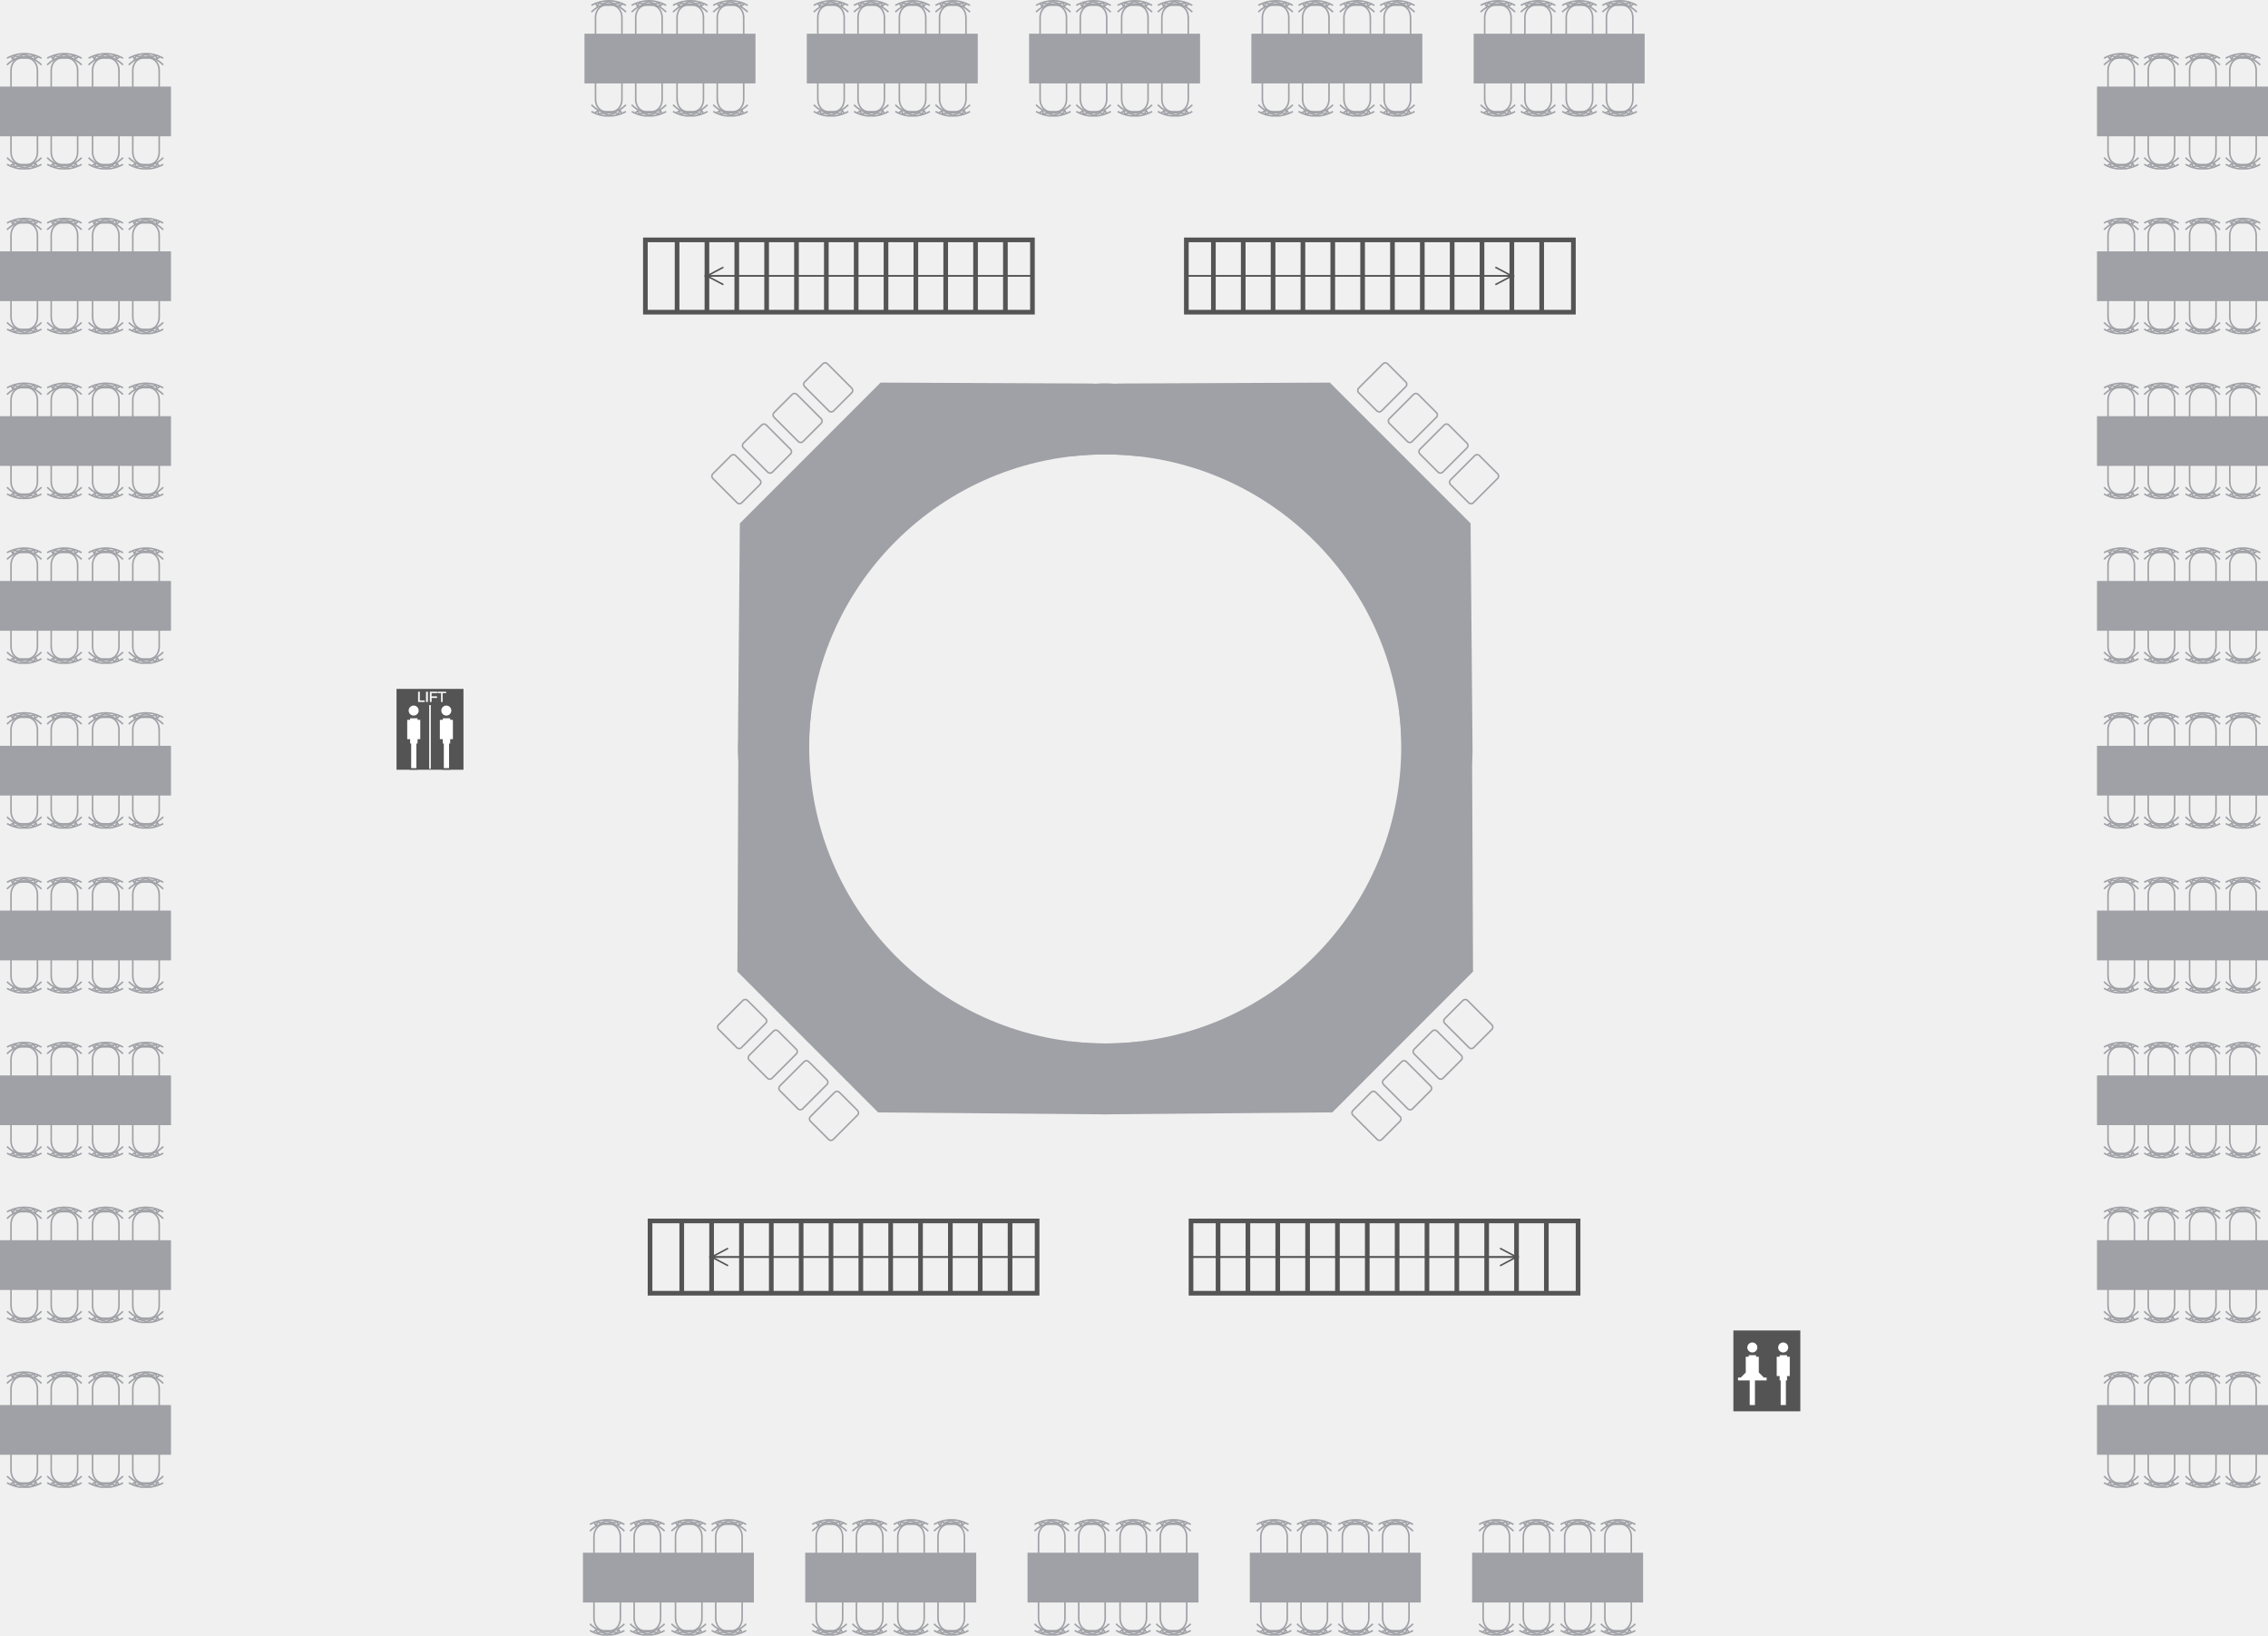
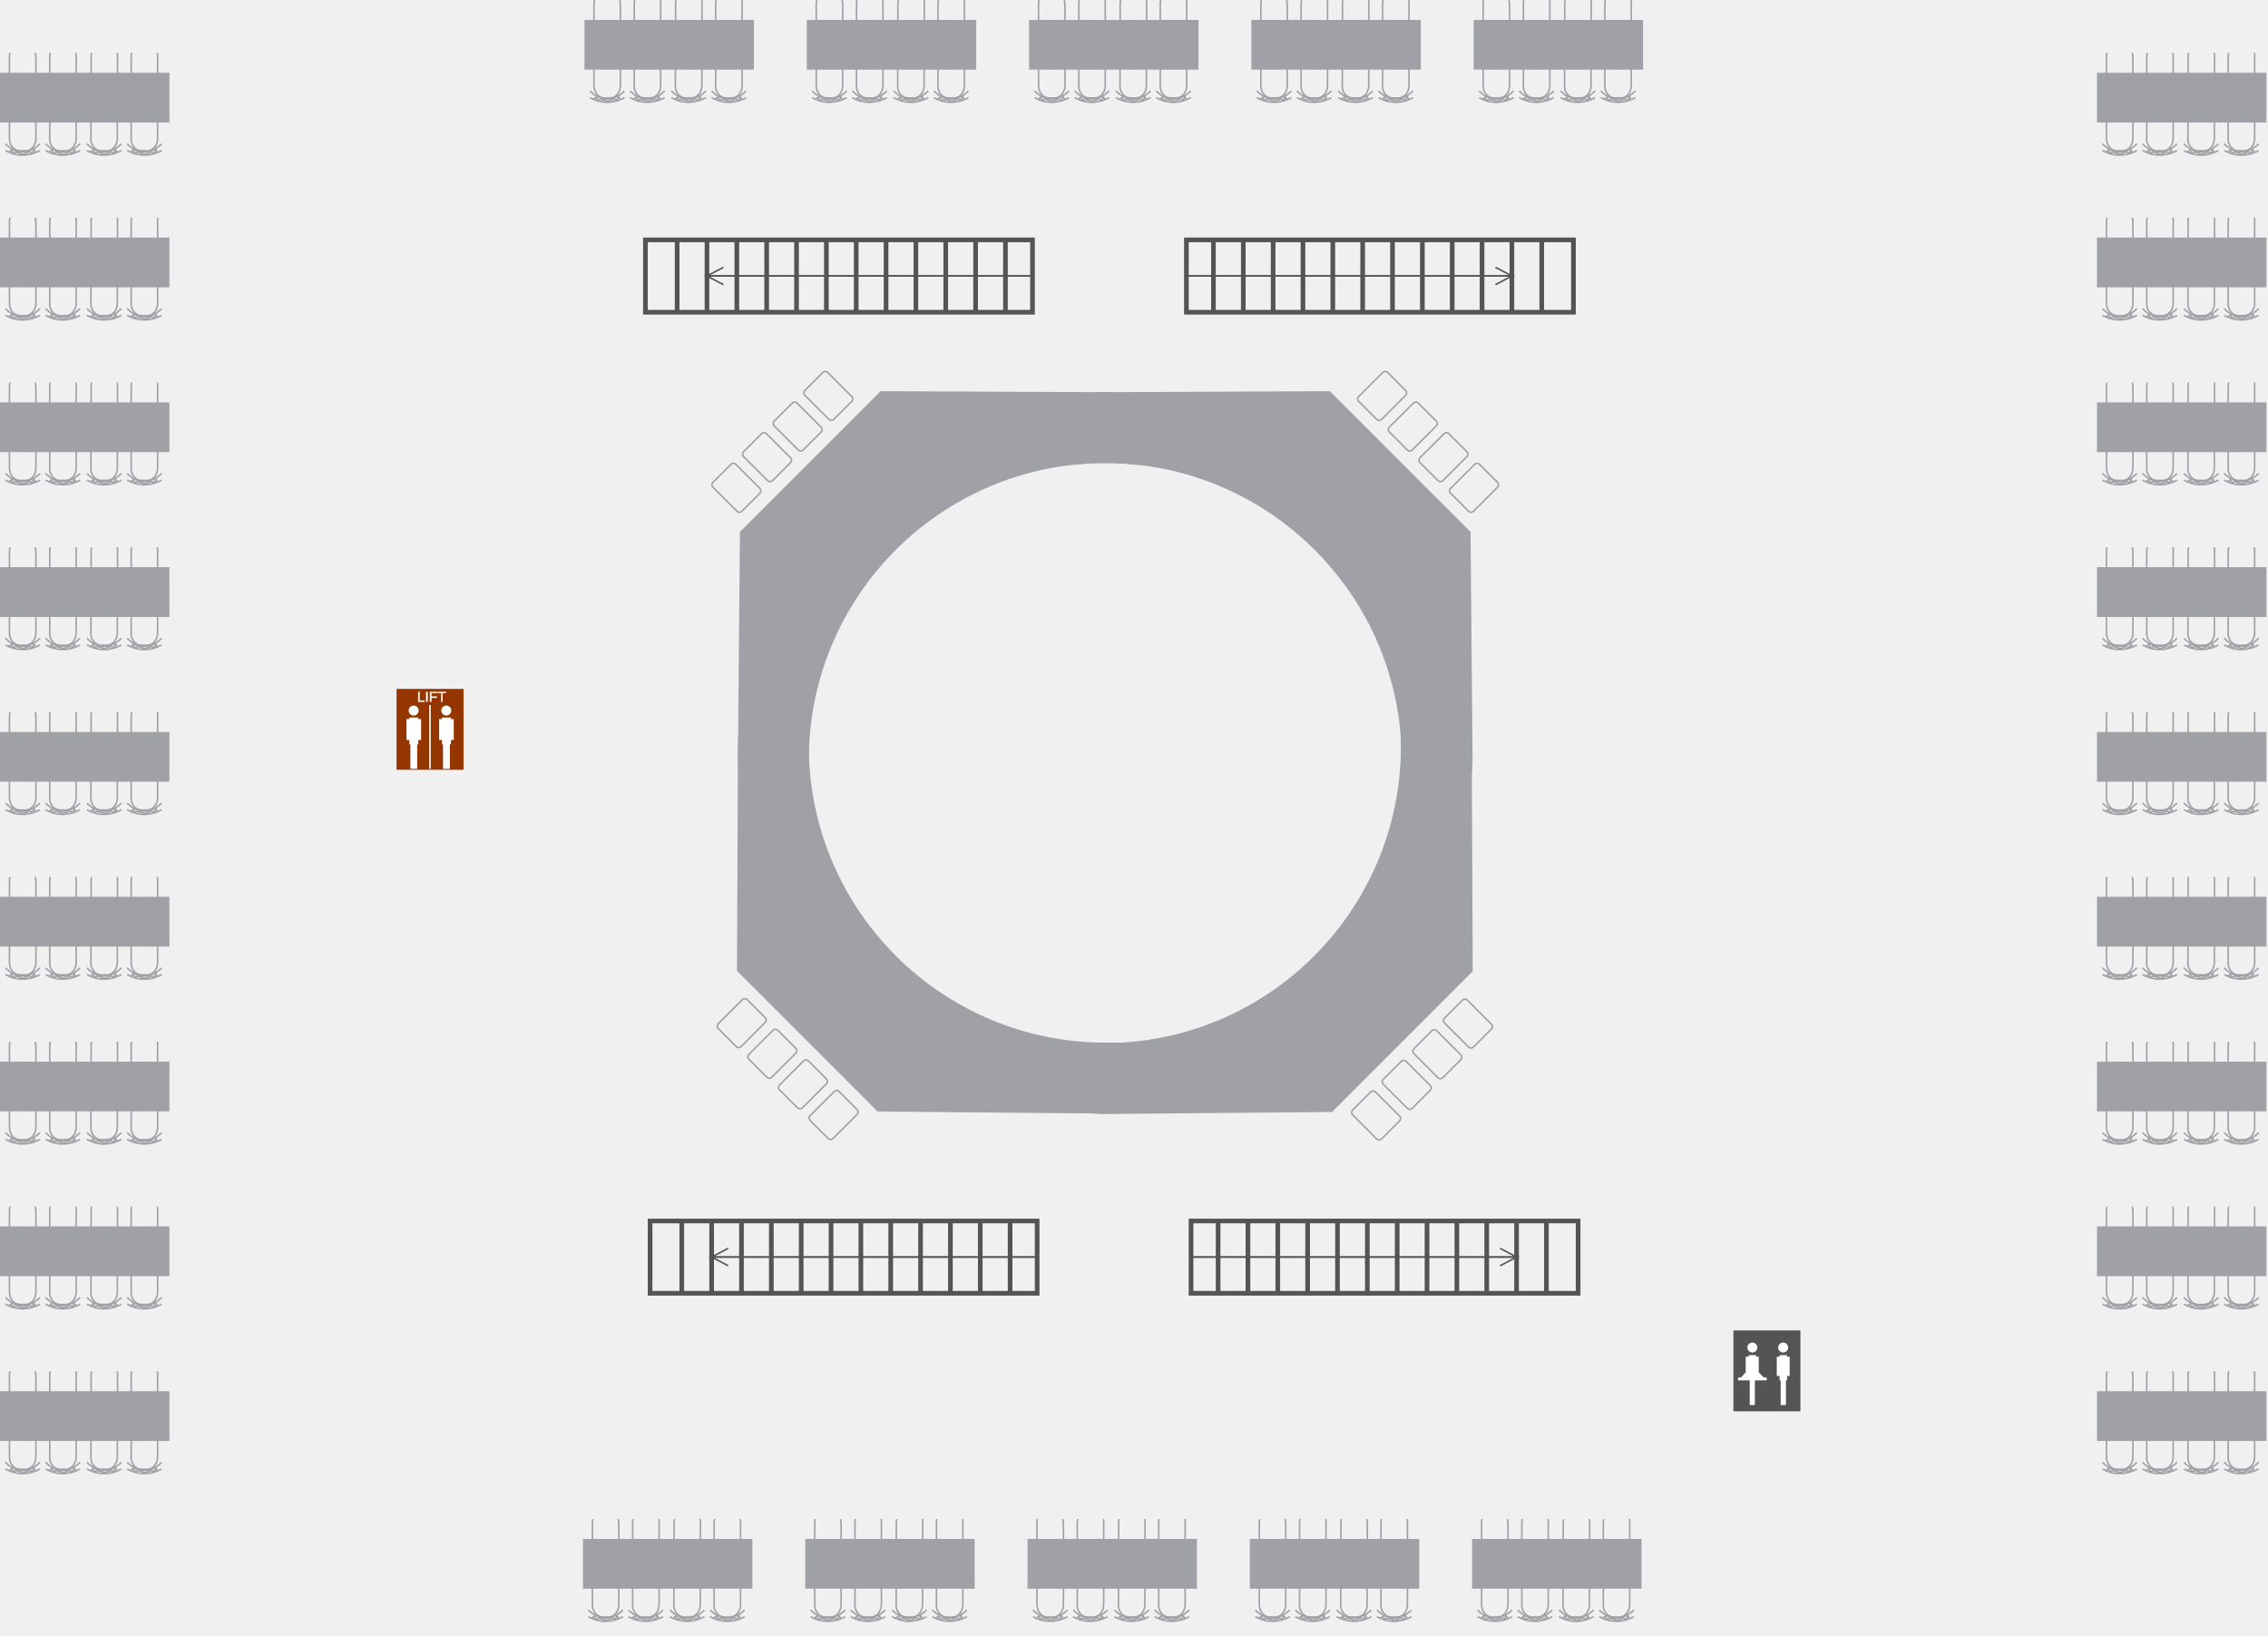
- <svg xmlns="http://www.w3.org/2000/svg" xmlns:xlink="http://www.w3.org/1999/xlink" id="_图层_1" data-name="图层 1" viewBox="0 0 1459 1052">
+ <svg xmlns="http://www.w3.org/2000/svg" xmlns:xlink="http://www.w3.org/1999/xlink" id="_图层_1" data-name=" 图层 1" version="1.1" viewBox="0 0 1459 1052">
  <defs>
    <style>
      .cls-1 {
+         clip-path: url(#clippath-20);
+       }
+ 
+       .cls-2 {
+         clip-path: url(#clippath-11);
+       }
+ 
+       .cls-3 {
+         clip-path: url(#clippath-16);
+       }
+ 
+       .cls-4 {
        fill: #545454;
      }

-       .cls-1, .cls-2, .cls-3 {
+       .cls-4, .cls-5, .cls-6, .cls-7, .cls-8 {
        stroke-width: 0px;
      }

-       .cls-4 {
+       .cls-9 {
+         clip-path: url(#clippath-2);
+       }
+ 
+       .cls-10 {
+         clip-path: url(#clippath-13);
+       }
+ 
+       .cls-11, .cls-12, .cls-13, .cls-14, .cls-15 {
+         isolation: isolate;
+       }
+ 
+       .cls-16 {
        stroke: #a0a1a6;
      }

-       .cls-4, .cls-5, .cls-6, .cls-7, .cls-8, .cls-9 {
+       .cls-16, .cls-7, .cls-17, .cls-12, .cls-18, .cls-19, .cls-15 {
+         fill: none;
+       }
+ 
+       .cls-16, .cls-17, .cls-12, .cls-18, .cls-19, .cls-20, .cls-15 {
        stroke-miterlimit: 10;
      }

-       .cls-4, .cls-6, .cls-7, .cls-8 {
-         fill: none;
+       .cls-21 {
+         clip-path: url(#clippath-25);
      }

      .cls-5 {
+         fill: #a0a1a6;
+       }
+ 
+       .cls-22 {
+         clip-path: url(#clippath-15);
+       }
+ 
+       .cls-6 {
+         fill: #953600;
+       }
+ 
+       .cls-23 {
+         clip-path: url(#clippath-6);
+       }
+ 
+       .cls-24 {
+         clip-path: url(#clippath-26);
+       }
+ 
+       .cls-25 {
+         clip-path: url(#clippath-7);
+       }
+ 
+       .cls-26 {
+         clip-path: url(#clippath-21);
+       }
+ 
+       .cls-27 {
+         clip-path: url(#clippath-1);
+       }
+ 
+       .cls-28 {
+         clip-path: url(#clippath-4);
+       }
+ 
+       .cls-29 {
+         clip-path: url(#clippath-27);
+       }
+ 
+       .cls-17, .cls-12, .cls-15 {
+         stroke: #fff;
+       }
+ 
+       .cls-12, .cls-13, .cls-14, .cls-15 {
        font-family: ArialMT, Arial;
        font-size: 9.1px;
-         stroke-width: .25px;
-       }
- 
-       .cls-5, .cls-6 {
-         stroke: #fff;
-       }
- 
-       .cls-5, .cls-9, .cls-3 {
+       }
+ 
+       .cls-12, .cls-15 {
+         stroke-width: .2px;
+       }
+ 
+       .cls-30 {
+         clip-path: url(#clippath-12);
+       }
+ 
+       .cls-13, .cls-14, .cls-20, .cls-8 {
        fill: #fff;
      }

-       .cls-2 {
-         fill: #a0a1a6;
-       }
- 
-       .cls-7 {
+       .cls-13, .cls-15 {
+         letter-spacing: 0em;
+       }
+ 
+       .cls-18 {
        stroke-width: 3px;
      }

-       .cls-7, .cls-8, .cls-9 {
+       .cls-18, .cls-19, .cls-20 {
        stroke: #545454;
      }

-       .cls-10 {
-         letter-spacing: -.02em;
+       .cls-31 {
+         clip-path: url(#clippath-24);
+       }
+ 
+       .cls-32 {
+         clip-path: url(#clippath-22);
+       }
+ 
+       .cls-33 {
+         clip-path: url(#clippath-9);
+       }
+ 
+       .cls-34 {
+         clip-path: url(#clippath);
+       }
+ 
+       .cls-35 {
+         clip-path: url(#clippath-19);
+       }
+ 
+       .cls-36 {
+         clip-path: url(#clippath-3);
+       }
+ 
+       .cls-37 {
+         clip-path: url(#clippath-8);
+       }
+ 
+       .cls-38 {
+         clip-path: url(#clippath-18);
+       }
+ 
+       .cls-39 {
+         clip-path: url(#clippath-14);
+       }
+ 
+       .cls-40 {
+         clip-path: url(#clippath-17);
+       }
+ 
+       .cls-41 {
+         clip-path: url(#clippath-5);
+       }
+ 
+       .cls-42 {
+         clip-path: url(#clippath-10);
+       }
+ 
+       .cls-43 {
+         clip-path: url(#clippath-23);
      }
    </style>
-     <symbol id="_新建符号_1" data-name="新建符号 1" viewBox="0 0 278.41 281.85">
+     <symbol id="_新建符号_1" data-name=" 新建符号 1" viewBox="0 0 278.4 281.8">
      <g>
-         <path class="cls-2" d="M264.59,246.22l-.15-.3c.11,2.59.15,5.21.15,7.83,0,29.71-19.03,33.66-46.86,22.06.81-7.24,1.26-14.6,1.26-22.06,0-105.42-85.47-190.9-190.89-190.9-7.46,0-14.82.44-22.06,1.26C-5.56,36.29-1.61,17.26,28.1,17.26l146.55,1.26,90.53,90.53-.59,137.17Z" />
-         <path class="cls-4" d="M199.6,31.45l-11.7-11.7c-.83-.83-.83-2.17,0-2.99l15.63-15.63c.83-.83,2.17-.83,2.99,0l11.7,11.7c.83.83.83,2.17,0,2.99l-15.63,15.63c-.83.83-2.17.83-2.99,0Z" />
-         <path class="cls-4" d="M219.29,51.14l-11.7-11.7c-.83-.83-.83-2.17,0-2.99l15.63-15.63c.83-.83,2.17-.83,2.99,0l11.7,11.7c.83.83.83,2.17,0,2.99l-15.63,15.63c-.83.83-2.17.83-2.99,0Z" />
-         <path class="cls-4" d="M238.97,70.83l-11.7-11.7c-.83-.83-.83-2.17,0-2.99l15.63-15.63c.83-.83,2.17-.83,2.99,0l11.7,11.7c.83.83.83,2.17,0,2.99l-15.63,15.63c-.83.83-2.17.83-2.99,0Z" />
-         <path class="cls-4" d="M258.66,90.51l-11.7-11.7c-.83-.83-.83-2.17,0-2.99l15.63-15.63c.83-.83,2.17-.83,2.99,0l11.7,11.7c.83.83.83,2.17,0,2.99l-15.63,15.63c-.83.83-2.17.83-2.99,0Z" />
+         <path class="cls-5" d="M264.6,35.6v.3c0-2.6,0-5.2,0-7.8,0-29.7-19-33.7-46.9-22.1.8,7.2,1.3,14.6,1.3,22.1,0,105.4-85.5,190.9-190.9,190.9s-14.8-.4-22.1-1.3c-11.6,27.8-7.6,46.9,22.1,46.9l146.6-1.3,90.5-90.5-.6-137.2Z" />
+         <path class="cls-16" d="M199.6,250.4l-11.7,11.7c-.8.8-.8,2.2,0,3l15.6,15.6c.8.8,2.2.8,3,0l11.7-11.7c.8-.8.8-2.2,0-3l-15.6-15.6c-.8-.8-2.2-.8-3,0Z" />
+         <path class="cls-16" d="M219.3,230.7l-11.7,11.7c-.8.8-.8,2.2,0,3l15.6,15.6c.8.8,2.2.8,3,0l11.7-11.7c.8-.8.8-2.2,0-3l-15.6-15.6c-.8-.8-2.2-.8-3,0Z" />
+         <path class="cls-16" d="M239,211l-11.7,11.7c-.8.8-.8,2.2,0,3l15.6,15.6c.8.8,2.2.8,3,0l11.7-11.7c.8-.8.8-2.2,0-3l-15.6-15.6c-.8-.8-2.2-.8-3,0h0Z" />
+         <path class="cls-16" d="M258.7,191.3l-11.7,11.7c-.8.8-.8,2.2,0,3l15.6,15.6c.8.8,2.2.8,3,0l11.7-11.7c.8-.8.8-2.2,0-3l-15.6-15.6c-.8-.8-2.2-.8-3,0Z" />
      </g>
    </symbol>
-     <symbol id="_新建符号_2" data-name="新建符号 2" viewBox="0 0 110 75">
-       <use width="110" height="75.17" transform="" xlink:href="#_桌椅" />
+     <symbol id="_新建符号_2" data-name=" 新建符号 2" viewBox="0 0 110 75.2">
+       <use width="110" height="75.2" xlink:href="#_桌椅" />
    </symbol>
-     <symbol id="_新建符号_3" data-name="新建符号 3" viewBox="0 0 252 49.5">
+     <symbol id="_新建符号_3" data-name=" 新建符号 3" viewBox="0 0 252 49.5">
      <g>
        <g>
-           <rect class="cls-7" x="1.5" y="1.5" width="249" height="46.5" />
-           <line class="cls-7" x1="233.1" y1="47.9" x2="233.1" y2="1.5" />
-           <line class="cls-7" x1="213.9" y1="47.9" x2="213.9" y2="1.5" />
-           <line class="cls-7" x1="194.7" y1="47.9" x2="194.7" y2="1.5" />
-           <line class="cls-7" x1="175.5" y1="47.9" x2="175.5" y2="1.5" />
-           <line class="cls-7" x1="156.3" y1="47.9" x2="156.3" y2="1.5" />
-           <line class="cls-7" x1="137.1" y1="47.9" x2="137.1" y2="1.5" />
-           <line class="cls-7" x1="117.9" y1="47.9" x2="117.9" y2="1.5" />
-           <line class="cls-7" x1="98.7" y1="47.9" x2="98.7" y2="1.5" />
-           <line class="cls-7" x1="79.5" y1="47.9" x2="79.5" y2="1.5" />
-           <line class="cls-7" x1="60.3" y1="47.9" x2="60.3" y2="1.5" />
-           <line class="cls-7" x1="41.1" y1="47.9" x2="41.1" y2="1.5" />
-           <line class="cls-7" x1="21.9" y1="47.9" x2="21.9" y2="1.5" />
+           <rect class="cls-18" x="1.5" y="1.5" width="249" height="46.5" />
+           <line class="cls-18" x1="233.1" y1="1.6" x2="233.1" y2="48" />
+           <line class="cls-18" x1="213.9" y1="1.6" x2="213.9" y2="48" />
+           <line class="cls-18" x1="194.7" y1="1.6" x2="194.7" y2="48" />
+           <line class="cls-18" x1="175.5" y1="1.6" x2="175.5" y2="48" />
+           <line class="cls-18" x1="156.3" y1="1.6" x2="156.3" y2="48" />
+           <line class="cls-18" x1="137.1" y1="1.6" x2="137.1" y2="48" />
+           <line class="cls-18" x1="117.9" y1="1.6" x2="117.9" y2="48" />
+           <line class="cls-18" x1="98.7" y1="1.6" x2="98.7" y2="48" />
+           <line class="cls-18" x1="79.5" y1="1.6" x2="79.5" y2="48" />
+           <line class="cls-18" x1="60.3" y1="1.6" x2="60.3" y2="48" />
+           <line class="cls-18" x1="41.1" y1="1.6" x2="41.1" y2="48" />
+           <line class="cls-18" x1="21.9" y1="1.6" x2="21.9" y2="48" />
        </g>
-         <polyline class="cls-8" points="250.5 24.7 41.1 24.7 51.7 30.3" />
-         <polyline class="cls-8" points="250.5 24.7 41.1 24.7 51.7 19.1" />
+         <polyline class="cls-19" points="250.5 24.8 41.1 24.8 51.7 19.2" />
+         <polyline class="cls-19" points="250.5 24.8 41.1 24.8 51.7 30.4" />
      </g>
    </symbol>
-     <symbol id="_桌椅" data-name="桌椅" viewBox="0 0 110 75.17">
+     <symbol id="_桌椅" data-name=" 桌椅" viewBox="0 0 110 75.2">
      <g>
        <g>
          <g>
-             <path class="cls-4" d="M24.08,11.2v11.47H7.09v-11.47c0-4.35,2.98-7.88,6.65-7.88h3.69c3.67,0,6.65,3.53,6.65,7.88Z" />
-             <path class="cls-4" d="M4.5,3.46s10.46-6.65,22.17,0" />
-             <path class="cls-4" d="M4.5,7.76s10.46-11.71,22.17,0" />
-             <polyline class="cls-4" points="7.25 2.39 8.24 4.05 9.47 1.79 11.22 2.62 15.21 1.08 19.71 2.47 21.94 1.81 22.64 3.83 24.46 2.56" />
-           </g>
-           <g>
-             <path class="cls-4" d="M49.95,11.2v11.47h-17v-11.47c0-4.35,2.98-7.88,6.65-7.88h3.69c3.67,0,6.65,3.53,6.65,7.88Z" />
-             <path class="cls-4" d="M30.36,3.46s10.46-6.65,22.17,0" />
-             <path class="cls-4" d="M30.36,7.76s10.46-11.71,22.17,0" />
-             <polyline class="cls-4" points="33.11 2.39 34.1 4.05 35.34 1.79 37.08 2.62 41.08 1.08 45.58 2.47 47.81 1.81 48.5 3.83 50.33 2.56" />
-           </g>
-           <g>
-             <path class="cls-4" d="M76.55,11.2v11.47h-17v-11.47c0-4.35,2.98-7.88,6.65-7.88h3.69c3.67,0,6.65,3.53,6.65,7.88Z" />
-             <path class="cls-4" d="M56.97,3.46s10.46-6.65,22.17,0" />
-             <path class="cls-4" d="M56.97,7.76s10.46-11.71,22.17,0" />
-             <polyline class="cls-4" points="59.72 2.39 60.71 4.05 61.94 1.79 63.69 2.62 67.68 1.08 72.18 2.47 74.41 1.81 75.11 3.83 76.93 2.56" />
-           </g>
-           <g>
-             <path class="cls-4" d="M102.41,11.2v11.47h-17v-11.47c0-4.35,2.98-7.88,6.65-7.88h3.69c3.67,0,6.65,3.53,6.65,7.88Z" />
-             <path class="cls-4" d="M82.83,3.46s10.46-6.65,22.17,0" />
-             <path class="cls-4" d="M82.83,7.76s10.46-11.71,22.17,0" />
-             <polyline class="cls-4" points="85.58 2.39 86.57 4.05 87.8 1.79 89.55 2.62 93.55 1.08 98.04 2.47 100.27 1.81 100.97 3.83 102.79 2.56" />
+             <path class="cls-16" d="M24.1,64v-11.5H7.1v11.5c0,4.3,3,7.9,6.6,7.9h3.7c3.7,0,6.6-3.5,6.6-7.9Z" />
+             <path class="cls-16" d="M4.5,71.7s10.5,6.7,22.2,0" />
+             <path class="cls-16" d="M4.5,67.4s10.5,11.7,22.2,0" />
+             <polyline class="cls-16" points="7.2 72.8 8.2 71.1 9.5 73.4 11.2 72.5 15.2 74.1 19.7 72.7 21.9 73.4 22.6 71.3 24.5 72.6" />
+           </g>
+           <g>
+             <path class="cls-16" d="M50,64v-11.5h-17v11.5c0,4.3,3,7.9,6.7,7.9h3.7c3.7,0,6.7-3.5,6.7-7.9h0Z" />
+             <path class="cls-16" d="M30.4,71.7s10.5,6.7,22.2,0" />
+             <path class="cls-16" d="M30.4,67.4s10.5,11.7,22.2,0" />
+             <polyline class="cls-16" points="33.1 72.8 34.1 71.1 35.3 73.4 37.1 72.5 41.1 74.1 45.6 72.7 47.8 73.4 48.5 71.3 50.3 72.6" />
+           </g>
+           <g>
+             <path class="cls-16" d="M76.6,64v-11.5h-17v11.5c0,4.3,3,7.9,6.7,7.9h3.7c3.7,0,6.7-3.5,6.7-7.9h0Z" />
+             <path class="cls-16" d="M57,71.7s10.5,6.7,22.2,0" />
+             <path class="cls-16" d="M57,67.4s10.5,11.7,22.2,0" />
+             <polyline class="cls-16" points="59.7 72.8 60.7 71.1 61.9 73.4 63.7 72.5 67.7 74.1 72.2 72.7 74.4 73.4 75.1 71.3 76.9 72.6" />
+           </g>
+           <g>
+             <path class="cls-16" d="M102.4,64v-11.5h-17v11.5c0,4.3,3,7.9,6.7,7.9h3.7c3.7,0,6.7-3.5,6.7-7.9h0Z" />
+             <path class="cls-16" d="M82.8,71.7s10.5,6.7,22.2,0" />
+             <path class="cls-16" d="M82.8,67.4s10.5,11.7,22.2,0" />
+             <polyline class="cls-16" points="85.6 72.8 86.6 71.1 87.8 73.4 89.6 72.5 93.6 74.1 98 72.7 100.3 73.4 101 71.3 102.8 72.6" />
          </g>
        </g>
        <g>
          <g>
-             <path class="cls-4" d="M85.42,63.97v-11.47s17,0,17,0v11.47c0,4.35-2.98,7.88-6.65,7.88h-3.69c-3.67,0-6.65-3.53-6.65-7.88Z" />
-             <path class="cls-4" d="M105,71.71s-10.46,6.65-22.17,0" />
-             <path class="cls-4" d="M105,67.41s-10.46,11.71-22.17,0" />
-             <polyline class="cls-4" points="102.25 72.78 101.26 71.12 100.03 73.38 98.28 72.55 94.29 74.09 89.79 72.7 87.56 73.35 86.86 71.34 85.04 72.61" />
-           </g>
-           <g>
-             <path class="cls-4" d="M59.55,63.97v-11.47s17,0,17,0v11.47c0,4.35-2.98,7.88-6.65,7.88h-3.69c-3.67,0-6.65-3.53-6.65-7.88Z" />
-             <path class="cls-4" d="M79.14,71.71s-10.46,6.65-22.17,0" />
-             <path class="cls-4" d="M79.14,67.41s-10.46,11.71-22.17,0" />
-             <polyline class="cls-4" points="76.39 72.78 75.4 71.12 74.16 73.38 72.42 72.55 68.42 74.09 63.92 72.7 61.69 73.35 61 71.34 59.17 72.61" />
-           </g>
-           <g>
-             <path class="cls-4" d="M32.95,63.97v-11.47s17,0,17,0v11.47c0,4.35-2.98,7.88-6.65,7.88h-3.69c-3.67,0-6.65-3.53-6.65-7.88Z" />
-             <path class="cls-4" d="M52.53,71.71s-10.46,6.65-22.17,0" />
-             <path class="cls-4" d="M52.53,67.41s-10.46,11.71-22.17,0" />
-             <polyline class="cls-4" points="49.78 72.78 48.79 71.12 47.56 73.38 45.81 72.55 41.82 74.09 37.32 72.7 35.09 73.35 34.39 71.34 32.57 72.61" />
-           </g>
-           <g>
-             <path class="cls-4" d="M7.09,63.97v-11.47s17,0,17,0v11.47c0,4.35-2.98,7.88-6.65,7.88h-3.69c-3.67,0-6.65-3.53-6.65-7.88Z" />
-             <path class="cls-4" d="M26.67,71.71s-10.46,6.65-22.17,0" />
-             <path class="cls-4" d="M26.67,67.41s-10.46,11.71-22.17,0" />
-             <polyline class="cls-4" points="23.92 72.78 22.93 71.12 21.7 73.38 19.95 72.55 15.95 74.09 11.46 72.7 9.23 73.35 8.53 71.34 6.71 72.61" />
+             <path class="cls-16" d="M85.4,11.2v11.5h17v-11.5c0-4.3-3-7.9-6.7-7.9h-3.7c-3.7,0-6.7,3.5-6.7,7.9h0Z" />
+             <path class="cls-16" d="M105,3.5s-10.5-6.7-22.2,0" />
+             <path class="cls-16" d="M105,7.8s-10.5-11.7-22.2,0" />
+             <polyline class="cls-16" points="102.2 2.4 101.3 4 100 1.8 98.3 2.6 94.3 1.1 89.8 2.5 87.6 1.8 86.9 3.8 85 2.6" />
+           </g>
+           <g>
+             <path class="cls-16" d="M59.5,11.2v11.5h17v-11.5c0-4.3-3-7.9-6.7-7.9h-3.7c-3.7,0-6.7,3.5-6.7,7.9h0Z" />
+             <path class="cls-16" d="M79.1,3.5s-10.5-6.7-22.2,0" />
+             <path class="cls-16" d="M79.1,7.8s-10.5-11.7-22.2,0" />
+             <polyline class="cls-16" points="76.4 2.4 75.4 4 74.2 1.8 72.4 2.6 68.4 1.1 63.9 2.5 61.7 1.8 61 3.8 59.2 2.6" />
+           </g>
+           <g>
+             <path class="cls-16" d="M33,11.2v11.5h17v-11.5c0-4.3-3-7.9-6.7-7.9h-3.7c-3.7,0-6.7,3.5-6.7,7.9h0Z" />
+             <path class="cls-16" d="M52.5,3.5s-10.5-6.7-22.2,0" />
+             <path class="cls-16" d="M52.5,7.8s-10.5-11.7-22.2,0" />
+             <polyline class="cls-16" points="49.8 2.4 48.8 4 47.6 1.8 45.8 2.6 41.8 1.1 37.3 2.5 35.1 1.8 34.4 3.8 32.6 2.6" />
+           </g>
+           <g>
+             <path class="cls-16" d="M7.1,11.2v11.5h17v-11.5c0-4.3-3-7.9-6.6-7.9h-3.7c-3.7,0-6.7,3.5-6.7,7.9h0Z" />
+             <path class="cls-16" d="M26.7,3.5s-10.5-6.7-22.2,0" />
+             <path class="cls-16" d="M26.7,7.8s-10.5-11.7-22.2,0" />
+             <polyline class="cls-16" points="23.9 2.4 22.9 4 21.7 1.8 20 2.6 15.9 1.1 11.5 2.5 9.2 1.8 8.5 3.8 6.7 2.6" />
          </g>
        </g>
-         <rect class="cls-2" y="21.67" width="110" height="32" />
+         <rect class="cls-5" y="21.5" width="110" height="32" />
      </g>
    </symbol>
+     <clipPath id="clippath">
+       <rect class="cls-7" y="34" width="110" height="75" />
+     </clipPath>
+     <clipPath id="clippath-1">
+       <rect class="cls-7" y="140" width="110" height="75" />
+     </clipPath>
+     <clipPath id="clippath-2">
+       <rect class="cls-7" y="246" width="110" height="75" />
+     </clipPath>
+     <clipPath id="clippath-3">
+       <rect class="cls-7" y="352" width="110" height="75" />
+     </clipPath>
+     <clipPath id="clippath-4">
+       <rect class="cls-7" y="458" width="110" height="75" />
+     </clipPath>
+     <clipPath id="clippath-5">
+       <rect class="cls-7" y="564" width="110" height="75" />
+     </clipPath>
+     <clipPath id="clippath-6">
+       <rect class="cls-7" y="670" width="110" height="75" />
+     </clipPath>
+     <clipPath id="clippath-7">
+       <rect class="cls-7" y="776" width="110" height="75" />
+     </clipPath>
+     <clipPath id="clippath-8">
+       <rect class="cls-7" y="882" width="110" height="75" />
+     </clipPath>
+     <clipPath id="clippath-9">
+       <rect class="cls-7" x="1349" y="34" width="110" height="75" />
+     </clipPath>
+     <clipPath id="clippath-10">
+       <rect class="cls-7" x="376" width="110" height="75" />
+     </clipPath>
+     <clipPath id="clippath-11">
+       <rect class="cls-7" x="519" width="110" height="75" />
+     </clipPath>
+     <clipPath id="clippath-12">
+       <rect class="cls-7" x="662" width="110" height="75" />
+     </clipPath>
+     <clipPath id="clippath-13">
+       <rect class="cls-7" x="805" width="110" height="75" />
+     </clipPath>
+     <clipPath id="clippath-14">
+       <rect class="cls-7" x="948" width="110" height="75" />
+     </clipPath>
+     <clipPath id="clippath-15">
+       <rect class="cls-7" x="375" y="977" width="110" height="75" />
+     </clipPath>
+     <clipPath id="clippath-16">
+       <rect class="cls-7" x="518" y="977" width="110" height="75" />
+     </clipPath>
+     <clipPath id="clippath-17">
+       <rect class="cls-7" x="661" y="977" width="110" height="75" />
+     </clipPath>
+     <clipPath id="clippath-18">
+       <rect class="cls-7" x="804" y="977" width="110" height="75" />
+     </clipPath>
+     <clipPath id="clippath-19">
+       <rect class="cls-7" x="947" y="977" width="110" height="75" />
+     </clipPath>
+     <clipPath id="clippath-20">
+       <rect class="cls-7" x="1349" y="140" width="110" height="75" />
+     </clipPath>
+     <clipPath id="clippath-21">
+       <rect class="cls-7" x="1349" y="246" width="110" height="75" />
+     </clipPath>
+     <clipPath id="clippath-22">
+       <rect class="cls-7" x="1349" y="352" width="110" height="75" />
+     </clipPath>
+     <clipPath id="clippath-23">
+       <rect class="cls-7" x="1349" y="458" width="110" height="75" />
+     </clipPath>
+     <clipPath id="clippath-24">
+       <rect class="cls-7" x="1349" y="564" width="110" height="75" />
+     </clipPath>
+     <clipPath id="clippath-25">
+       <rect class="cls-7" x="1349" y="670" width="110" height="75" />
+     </clipPath>
+     <clipPath id="clippath-26">
+       <rect class="cls-7" x="1349" y="776" width="110" height="75" />
+     </clipPath>
+     <clipPath id="clippath-27">
+       <rect class="cls-7" x="1349" y="882" width="110" height="75" />
+     </clipPath>
  </defs>
+   <use width="278.4" height="281.8" transform="translate(739.3 451.6) rotate(-180) scale(1 -1)" xlink:href="#_新建符号_1" />
+   <use width="278.4" height="281.8" transform="translate(739.3 516.8) rotate(-90) scale(1 -1)" xlink:href="#_新建符号_1" />
+   <use width="278.4" height="281.8" transform="translate(682.2 451.9)" xlink:href="#_新建符号_1" />
+   <use width="278.4" height="281.8" transform="translate(682.7 516.8) rotate(-90)" xlink:href="#_新建符号_1" />
+   <g class="cls-34">
+     <use width="110" height="75.2" transform="translate(-1 100.3) scale(1 -1)" xlink:href="#_新建符号_2" />
+   </g>
+   <g class="cls-27">
+     <use width="110" height="75.2" transform="translate(-1 206.3) scale(1 -1)" xlink:href="#_新建符号_2" />
+   </g>
+   <g class="cls-9">
+     <use width="110" height="75.2" transform="translate(-1 312.3) scale(1 -1)" xlink:href="#_新建符号_2" />
+   </g>
+   <g class="cls-36">
+     <use width="110" height="75.2" transform="translate(-1 418.3) scale(1 -1)" xlink:href="#_新建符号_2" />
+   </g>
+   <g class="cls-28">
+     <use width="110" height="75.2" transform="translate(-1 524.3) scale(1 -1)" xlink:href="#_新建符号_2" />
+   </g>
+   <g class="cls-41">
+     <use width="110" height="75.2" transform="translate(-1 630.3) scale(1 -1)" xlink:href="#_新建符号_2" />
+   </g>
+   <g class="cls-23">
+     <use width="110" height="75.2" transform="translate(-1 736.3) scale(1 -1)" xlink:href="#_新建符号_2" />
+   </g>
+   <g class="cls-25">
+     <use width="110" height="75.2" transform="translate(-1 842.3) scale(1 -1)" xlink:href="#_新建符号_2" />
+   </g>
+   <g class="cls-37">
+     <use width="110" height="75.2" transform="translate(-1 948.3) scale(1 -1)" xlink:href="#_新建符号_2" />
+   </g>
+   <g class="cls-33">
+     <use width="110" height="75.2" transform="translate(1348 100.3) scale(1 -1)" xlink:href="#_新建符号_2" />
+   </g>
+   <g class="cls-42">
+     <use width="110" height="75.2" transform="translate(375 66.3) scale(1 -1)" xlink:href="#_新建符号_2" />
+   </g>
+   <g class="cls-2">
+     <use width="110" height="75.2" transform="translate(518 66.3) scale(1 -1)" xlink:href="#_新建符号_2" />
+   </g>
+   <g class="cls-30">
+     <use width="110" height="75.2" transform="translate(661 66.3) scale(1 -1)" xlink:href="#_新建符号_2" />
+   </g>
+   <g class="cls-10">
+     <use width="110" height="75.2" transform="translate(804 66.3) scale(1 -1)" xlink:href="#_新建符号_2" />
+   </g>
+   <g class="cls-39">
+     <use width="110" height="75.2" transform="translate(947 66.3) scale(1 -1)" xlink:href="#_新建符号_2" />
+   </g>
+   <g class="cls-22">
+     <use width="110" height="75.2" transform="translate(374 1043.3) scale(1 -1)" xlink:href="#_新建符号_2" />
+   </g>
+   <g class="cls-3">
+     <use width="110" height="75.2" transform="translate(517 1043.3) scale(1 -1)" xlink:href="#_新建符号_2" />
+   </g>
+   <g class="cls-40">
+     <use width="110" height="75.2" transform="translate(660 1043.3) scale(1 -1)" xlink:href="#_新建符号_2" />
+   </g>
+   <g class="cls-38">
+     <use width="110" height="75.2" transform="translate(803 1043.3) scale(1 -1)" xlink:href="#_新建符号_2" />
+   </g>
+   <g class="cls-35">
+     <use width="110" height="75.2" transform="translate(946 1043.3) scale(1 -1)" xlink:href="#_新建符号_2" />
+   </g>
+   <g class="cls-1">
+     <use width="110" height="75.2" transform="translate(1348 206.3) scale(1 -1)" xlink:href="#_新建符号_2" />
+   </g>
+   <g class="cls-26">
+     <use width="110" height="75.2" transform="translate(1348 312.3) scale(1 -1)" xlink:href="#_新建符号_2" />
+   </g>
+   <g class="cls-32">
+     <use width="110" height="75.2" transform="translate(1348 418.3) scale(1 -1)" xlink:href="#_新建符号_2" />
+   </g>
+   <g class="cls-43">
+     <use width="110" height="75.2" transform="translate(1348 524.3) scale(1 -1)" xlink:href="#_新建符号_2" />
+   </g>
+   <g class="cls-31">
+     <use width="110" height="75.2" transform="translate(1348 630.3) scale(1 -1)" xlink:href="#_新建符号_2" />
+   </g>
+   <g class="cls-21">
+     <use width="110" height="75.2" transform="translate(1348 736.3) scale(1 -1)" xlink:href="#_新建符号_2" />
+   </g>
+   <g class="cls-24">
+     <use width="110" height="75.2" transform="translate(1348 842.3) scale(1 -1)" xlink:href="#_新建符号_2" />
+   </g>
+   <g class="cls-29">
+     <use width="110" height="75.2" transform="translate(1348 948.3) scale(1 -1)" xlink:href="#_新建符号_2" />
+   </g>
  <g>
-     <use width="278.41" height="281.85" transform="translate(739.55 733.98) rotate(-180)" xlink:href="#_新建符号_1" />
-     <use width="278.41" height="281.85" transform="translate(457.42 511.26) rotate(-90)" xlink:href="#_新建符号_1" />
-     <use width="278.41" height="281.85" transform="translate(682.42 733.98) scale(1 -1)" xlink:href="#_新建符号_1" />
-     <use width="278.41" height="281.85" transform="translate(964.55 511.26) rotate(-90) scale(1 -1)" xlink:href="#_新建符号_1" />
-   </g>
-   <use width="110" height="75" transform="translate(0 34)" xlink:href="#_新建符号_2" />
-   <use width="110" height="75" transform="translate(0 140)" xlink:href="#_新建符号_2" />
-   <use width="110" height="75" transform="translate(0 246)" xlink:href="#_新建符号_2" />
-   <use width="110" height="75" transform="translate(0 352)" xlink:href="#_新建符号_2" />
-   <use width="110" height="75" transform="translate(0 458)" xlink:href="#_新建符号_2" />
-   <use width="110" height="75" transform="translate(0 564)" xlink:href="#_新建符号_2" />
-   <use width="110" height="75" transform="translate(0 670)" xlink:href="#_新建符号_2" />
-   <use width="110" height="75" transform="translate(0 776)" xlink:href="#_新建符号_2" />
-   <use width="110" height="75" transform="translate(0 882)" xlink:href="#_新建符号_2" />
-   <use width="110" height="75" transform="translate(1349 34)" xlink:href="#_新建符号_2" />
-   <use width="110" height="75" transform="translate(376)" xlink:href="#_新建符号_2" />
-   <use width="110" height="75" transform="translate(519)" xlink:href="#_新建符号_2" />
-   <use width="110" height="75" transform="translate(662)" xlink:href="#_新建符号_2" />
-   <use width="110" height="75" transform="translate(805)" xlink:href="#_新建符号_2" />
-   <use width="110" height="75" transform="translate(948)" xlink:href="#_新建符号_2" />
-   <use width="110" height="75" transform="translate(375 977)" xlink:href="#_新建符号_2" />
-   <use width="110" height="75" transform="translate(518 977)" xlink:href="#_新建符号_2" />
-   <use width="110" height="75" transform="translate(661 977)" xlink:href="#_新建符号_2" />
-   <use width="110" height="75" transform="translate(804 977)" xlink:href="#_新建符号_2" />
-   <use width="110" height="75" transform="translate(947 977)" xlink:href="#_新建符号_2" />
-   <use width="110" height="75" transform="translate(1349 140)" xlink:href="#_新建符号_2" />
-   <use width="110" height="75" transform="translate(1349 246)" xlink:href="#_新建符号_2" />
-   <use width="110" height="75" transform="translate(1349 352)" xlink:href="#_新建符号_2" />
-   <use width="110" height="75" transform="translate(1349 458)" xlink:href="#_新建符号_2" />
-   <use width="110" height="75" transform="translate(1349 564)" xlink:href="#_新建符号_2" />
-   <use width="110" height="75" transform="translate(1349 670)" xlink:href="#_新建符号_2" />
-   <use width="110" height="75" transform="translate(1349 776)" xlink:href="#_新建符号_2" />
-   <use width="110" height="75" transform="translate(1349 882)" xlink:href="#_新建符号_2" />
-   <g>
-     <rect class="cls-1" x="1115.08" y="855.72" width="43.07" height="52" />
-     <circle class="cls-3" cx="1147.12" cy="866.66" r="3.22" />
-     <polygon class="cls-9" points="1151.85 872.12 1151.85 885.54 1150.11 885.54 1150.11 888.35 1149.37 888.35 1149.37 904.18 1145.01 904.18 1145.01 888.35 1144.34 888.35 1144.34 885.54 1142.46 885.54 1142.46 872.12 1144.34 872.12 1144.34 871.12 1150.11 871.12 1150.11 872.12 1151.85 872.12" />
-     <circle class="cls-3" cx="1127.27" cy="866.66" r="3.22" />
-     <polygon class="cls-9" points="1136.96 885.47 1136.96 888.35 1129.45 888.35 1129.45 904.18 1125.09 904.18 1125.09 888.35 1117.58 888.35 1117.58 885.47 1119.68 885.47 1122.54 882.55 1122.54 872.12 1124.42 872.12 1124.42 871.12 1130.18 871.12 1130.18 872.12 1131.93 872.12 1131.93 882.48 1134.86 885.47 1136.96 885.47" />
-   </g>
-   <g>
-     <rect class="cls-1" x="255.08" y="443.08" width="43.07" height="52" />
-     <circle class="cls-3" cx="287.12" cy="457.02" r="3.22" />
-     <polygon class="cls-9" points="291.85 462.48 291.85 475.9 290.11 475.9 290.11 478.71 289.37 478.71 289.37 494.54 285.01 494.54 285.01 478.71 284.34 478.71 284.34 475.9 282.46 475.9 282.46 462.48 284.34 462.48 284.34 461.48 290.11 461.48 290.11 462.48 291.85 462.48" />
-     <circle class="cls-3" cx="266.12" cy="457.02" r="3.22" />
-     <polygon class="cls-9" points="270.85 462.48 270.85 475.9 269.11 475.9 269.11 478.71 268.37 478.71 268.37 494.54 264.01 494.54 264.01 478.71 263.34 478.71 263.34 475.9 261.46 475.9 261.46 462.48 263.34 462.48 263.34 461.48 269.11 461.48 269.11 462.48 270.85 462.48" />
-     <line class="cls-6" x1="276.62" y1="453.49" x2="276.62" y2="494.49" />
-     <text class="cls-5" transform="translate(268.33 451.3)">
+     <rect class="cls-4" x="1115.1" y="855.7" width="43.1" height="52" />
+     <circle class="cls-8" cx="1147.1" cy="866.7" r="3.2" />
+     <polygon class="cls-20" points="1151.8 872.1 1151.8 885.5 1150.1 885.5 1150.1 888.3 1149.4 888.3 1149.4 904.2 1145 904.2 1145 888.3 1144.3 888.3 1144.3 885.5 1142.5 885.5 1142.5 872.1 1144.3 872.1 1144.3 871.1 1150.1 871.1 1150.1 872.1 1151.8 872.1" />
+     <circle class="cls-8" cx="1127.3" cy="866.7" r="3.2" />
+     <polygon class="cls-20" points="1137 885.5 1137 888.3 1129.4 888.3 1129.4 904.2 1125.1 904.2 1125.1 888.3 1117.6 888.3 1117.6 885.5 1119.7 885.5 1122.5 882.5 1122.5 872.1 1124.4 872.1 1124.4 871.1 1130.2 871.1 1130.2 872.1 1131.9 872.1 1131.9 882.5 1134.9 885.5 1137 885.5" />
+   </g>
+   <rect class="cls-6" x="255.1" y="443.1" width="43.1" height="52" />
+   <circle class="cls-8" cx="287.1" cy="457" r="3.2" />
+   <polygon class="cls-8" points="291.9 462.5 291.9 475.9 290.1 475.9 290.1 478.7 289.4 478.7 289.4 494.5 285 494.5 285 478.7 284.3 478.7 284.3 475.9 282.5 475.9 282.5 462.5 284.3 462.5 284.3 461.5 290.1 461.5 290.1 462.5 291.9 462.5" />
+   <circle class="cls-8" cx="266.1" cy="457" r="3.2" />
+   <polygon class="cls-8" points="270.9 462.5 270.9 475.9 269.1 475.9 269.1 478.7 268.4 478.7 268.4 494.5 264 494.5 264 478.7 263.3 478.7 263.3 475.9 261.5 475.9 261.5 462.5 263.3 462.5 263.3 461.5 269.1 461.5 269.1 462.5 270.9 462.5" />
+   <line class="cls-17" x1="276.6" y1="453.5" x2="276.6" y2="494.5" />
+   <g class="cls-11">
+     <text class="cls-14" transform="translate(268.3 451.3)">
      <tspan x="0" y="0">LIF</tspan>
-       <tspan class="cls-10" x="13.15" y="0">T</tspan>
    </text>
-   </g>
-   <use width="252" height="49.5" transform="translate(413.67 152.78)" xlink:href="#_新建符号_3" />
-   <use width="252" height="49.5" transform="translate(1013.67 152.78) rotate(-180) scale(1 -1)" xlink:href="#_新建符号_3" />
-   <use width="252" height="49.5" transform="translate(416.67 783.78)" xlink:href="#_新建符号_3" />
-   <use width="252" height="49.5" transform="translate(1016.67 783.78) rotate(-180) scale(1 -1)" xlink:href="#_新建符号_3" />
+     <text class="cls-12" transform="translate(268.3 451.3)">
+       <tspan x="0" y="0">LIF</tspan>
+     </text>
+     <text class="cls-13" transform="translate(281.5 451.3)">
+       <tspan x="0" y="0">T</tspan>
+     </text>
+     <text class="cls-15" transform="translate(281.5 451.3)">
+       <tspan x="0" y="0">T</tspan>
+     </text>
+   </g>
+   <use width="252" height="49.5" transform="translate(413.7 202.3) scale(1 -1)" xlink:href="#_新建符号_3" />
+   <use width="252" height="49.5" transform="translate(1013.7 202.3) rotate(-180)" xlink:href="#_新建符号_3" />
+   <use width="252" height="49.5" transform="translate(416.7 833.3) scale(1 -1)" xlink:href="#_新建符号_3" />
+   <use width="252" height="49.5" transform="translate(1016.7 833.3) rotate(-180)" xlink:href="#_新建符号_3" />
</svg>
